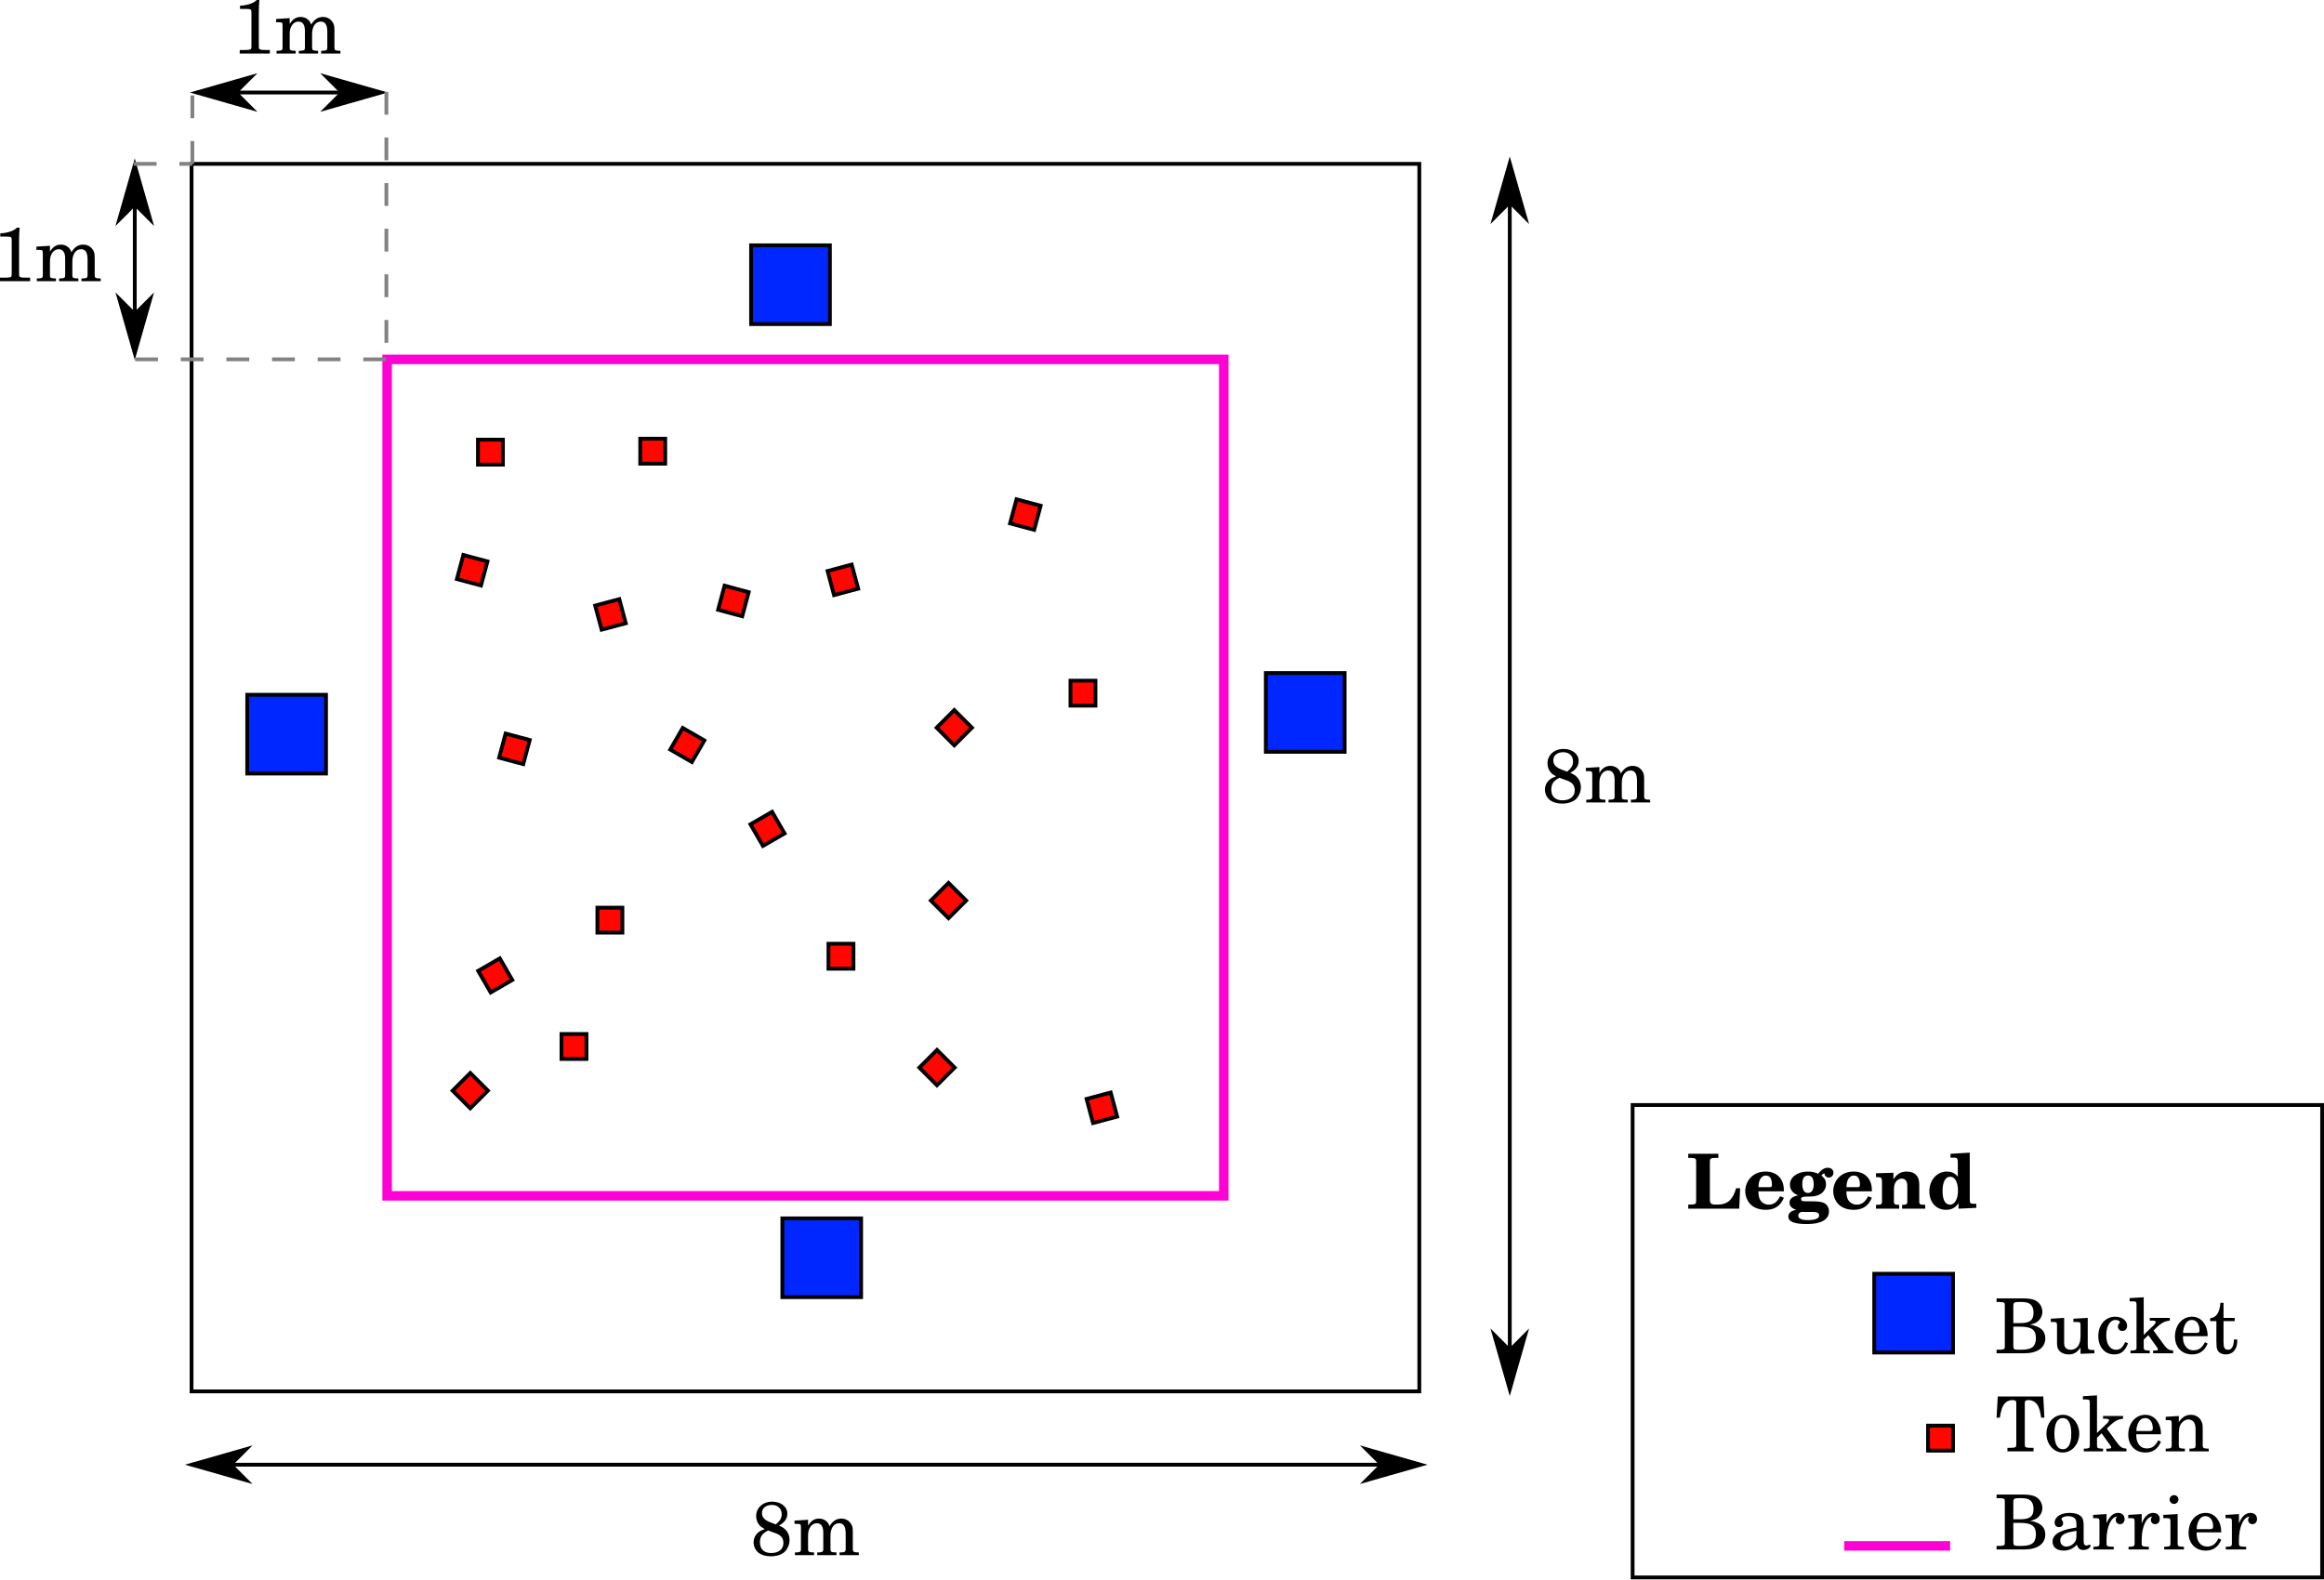
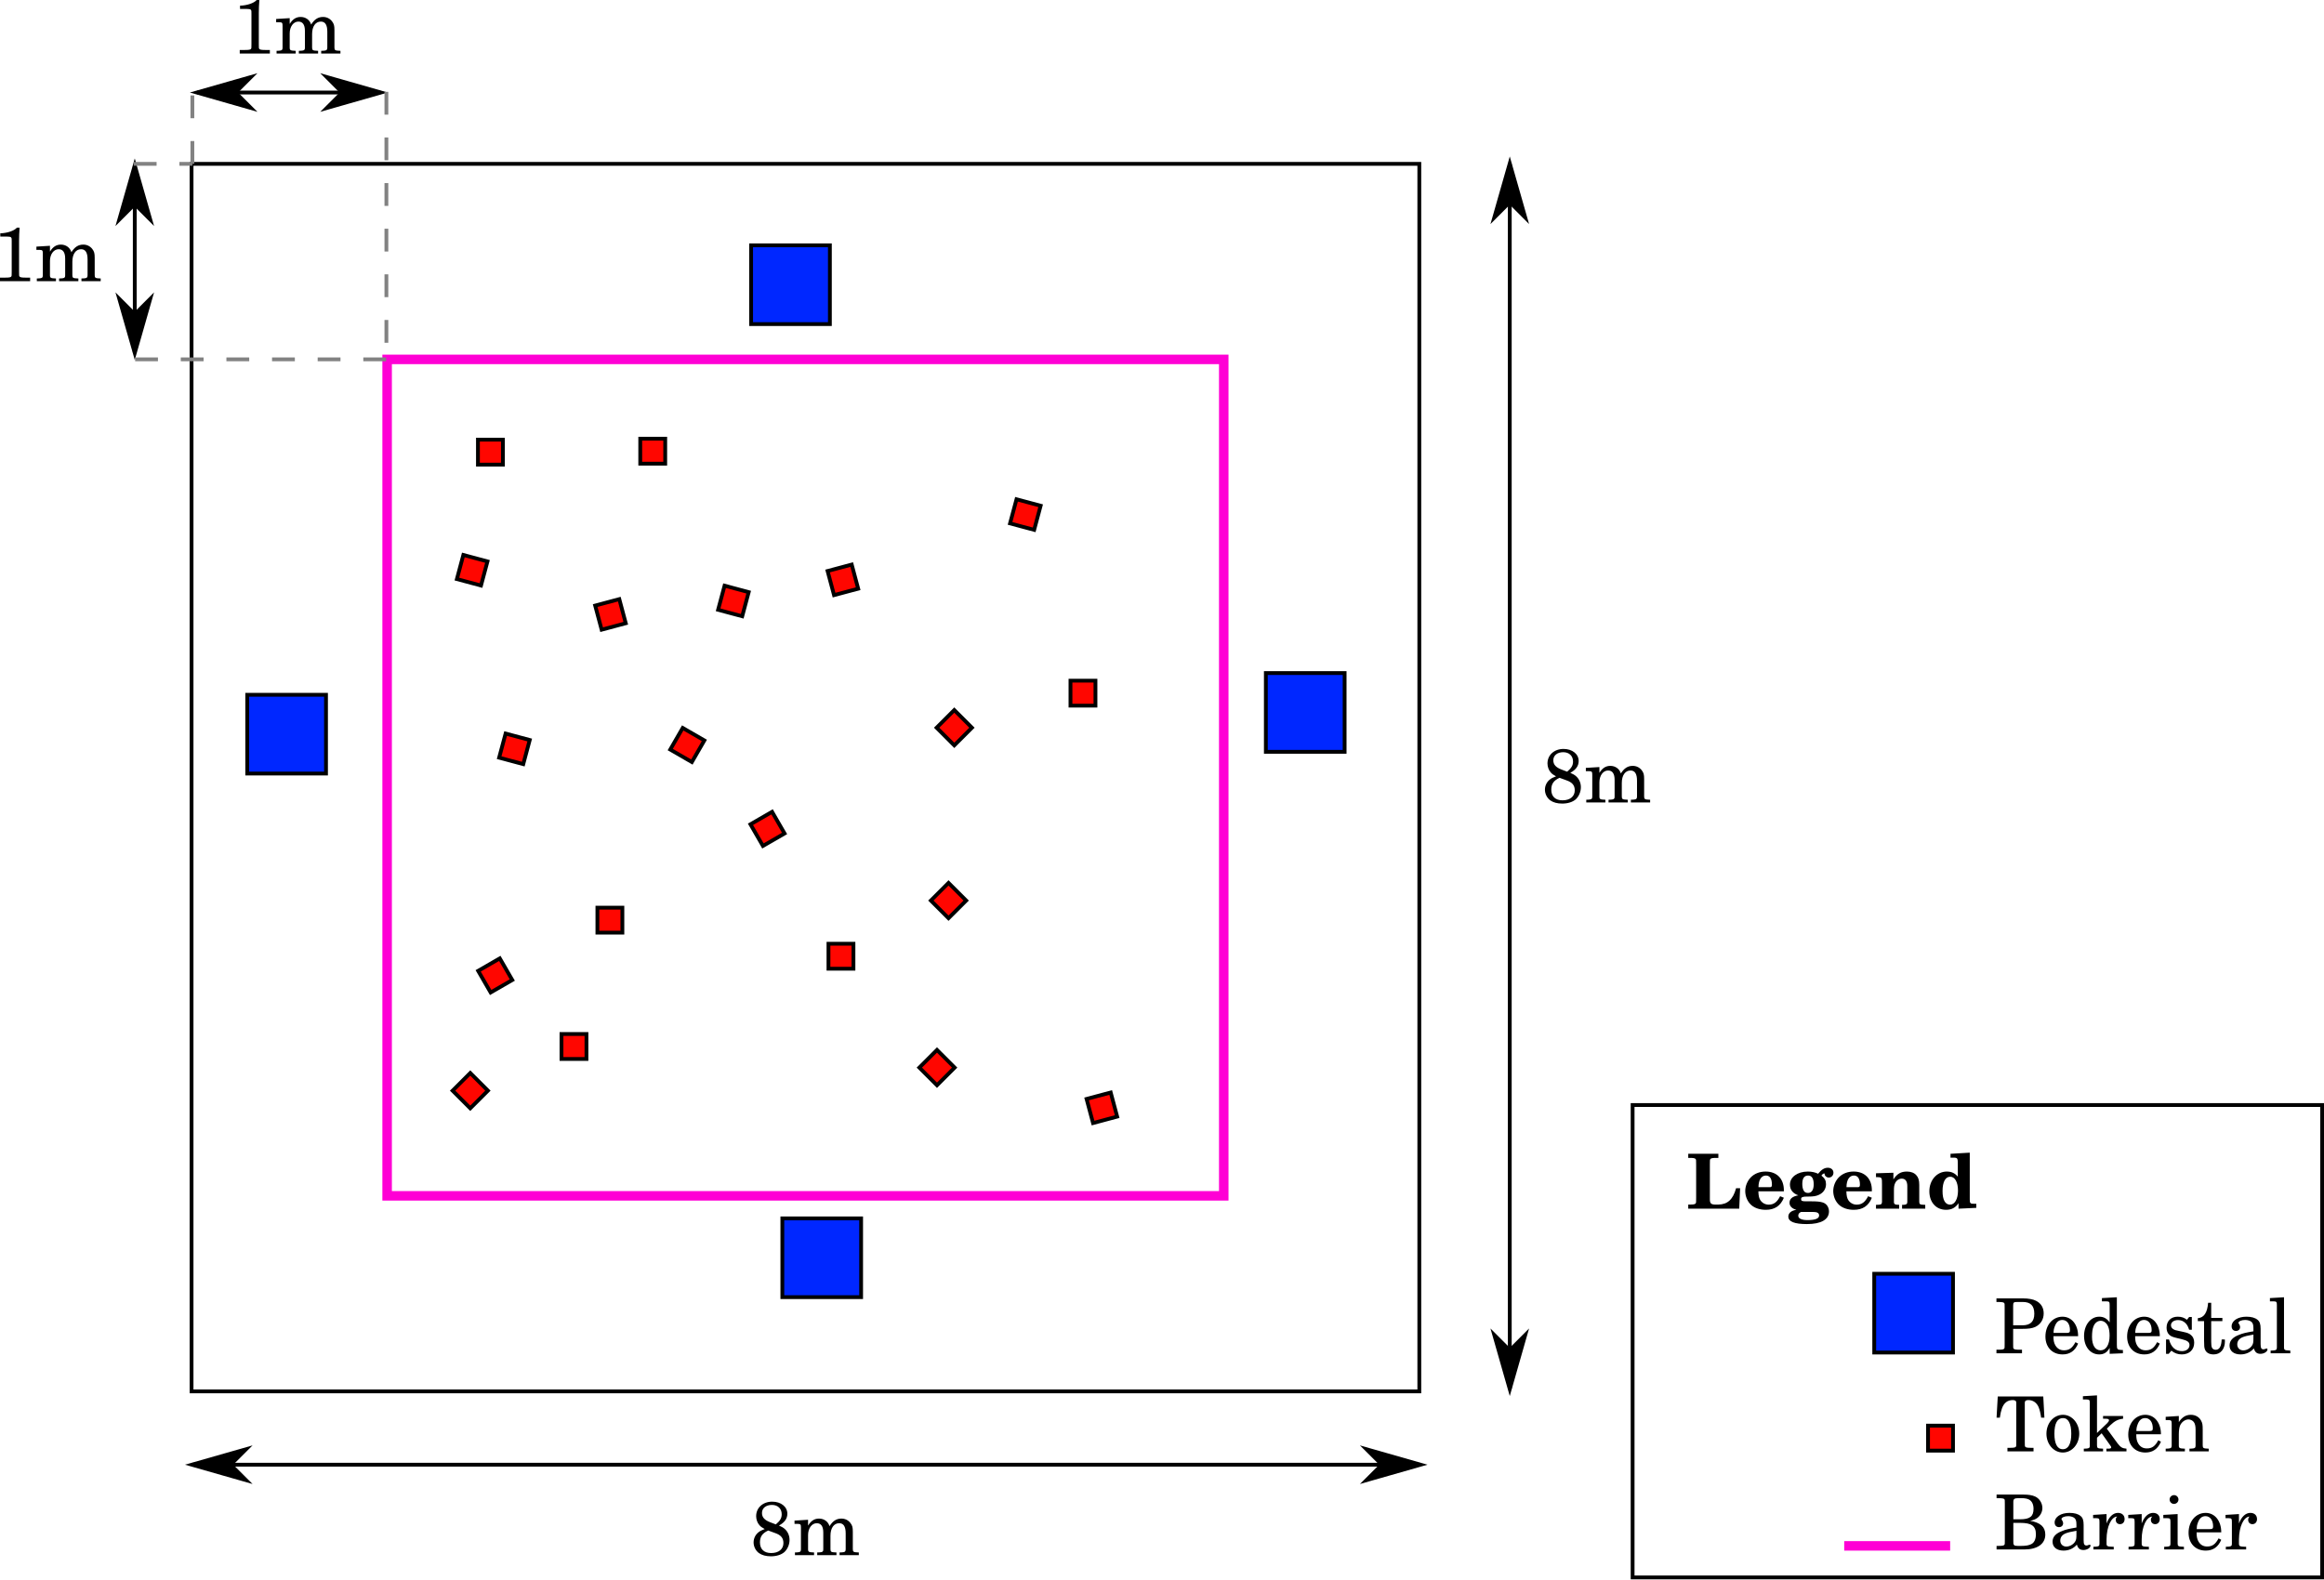
<svg xmlns="http://www.w3.org/2000/svg" width="611.125" height="415.375" id="svg3149" version="1.1">
  <defs id="defs3151">
    <marker orient="auto" refY="0" refX="0" id="Arrow1Lstart" style="overflow:visible">
      <path id="path3796" d="M 0,0 5,-5 -12.5,0 5,5 0,0 z" style="fill-rule:evenodd;stroke:#000000;stroke-width:1pt;marker-start:none" transform="matrix(0.8,0,0,0.8,10,0)" />
    </marker>
    <marker orient="auto" refY="0" refX="0" id="Arrow1Lend" style="overflow:visible">
      <path id="path3799" d="M 0,0 5,-5 -12.5,0 5,5 0,0 z" style="fill-rule:evenodd;stroke:#000000;stroke-width:1pt;marker-start:none" transform="matrix(-0.8,0,0,-0.8,-10,0)" />
    </marker>
    <marker orient="auto" refY="0" refX="0" id="Arrow1Mstart" style="overflow:visible">
      <path id="path3802" d="M 0,0 5,-5 -12.5,0 5,5 0,0 z" style="fill-rule:evenodd;stroke:#000000;stroke-width:1pt;marker-start:none" transform="matrix(0.4,0,0,0.4,4,0)" />
    </marker>
  </defs>
  <g id="layer1" transform="translate(-19.62913,-36.65868)">
    <rect style="fill:none;stroke:#000000;stroke-opacity:1" id="rect2985" width="322.857" height="322.857" x="70" y="79.755" />
    <path style="fill:none;stroke:#ff00d5;stroke-width:2.5;stroke-miterlimit:4;stroke-opacity:1;stroke-dasharray:none;stroke-dashoffset:0" d="m 341.429,131.184 0,220 -220,0 0,-220 0,0 z" id="path4004" />
    <rect style="fill:#0027ff;fill-opacity:1;stroke:#000000;stroke-width:1;stroke-miterlimit:4;stroke-opacity:1;stroke-dasharray:none;stroke-dashoffset:0" id="rect3757" width="20.714" height="20.714" x="217.143" y="101.184" />
    <rect style="fill:#0027ff;fill-opacity:1;stroke:#000000;stroke-width:1;stroke-miterlimit:4;stroke-opacity:1;stroke-dasharray:none;stroke-dashoffset:0" id="rect3757-7" width="20.714" height="20.714" x="352.5" y="213.684" />
    <rect style="fill:#0027ff;fill-opacity:1;stroke:#000000;stroke-width:1;stroke-miterlimit:4;stroke-opacity:1;stroke-dasharray:none;stroke-dashoffset:0" id="rect3757-0" width="20.714" height="20.714" x="225.357" y="357.112" />
    <rect style="fill:#0027ff;fill-opacity:1;stroke:#000000;stroke-width:1;stroke-miterlimit:4;stroke-opacity:1;stroke-dasharray:none;stroke-dashoffset:0" id="rect3757-4" width="20.714" height="20.714" x="84.643" y="219.398" />
    <rect style="fill:#ff0600;fill-opacity:1;stroke:#000000;stroke-width:1;stroke-miterlimit:4;stroke-opacity:1;stroke-dasharray:none;stroke-dashoffset:0" id="rect3852" width="6.566" height="6.566" x="145.31" y="152.297" />
    <rect style="fill:#ff0600;fill-opacity:1;stroke:#000000;stroke-width:1;stroke-miterlimit:4;stroke-opacity:1;stroke-dasharray:none;stroke-dashoffset:0" id="rect3852-1" width="6.566" height="6.566" x="187.989" y="152.044" />
    <rect style="fill:#ff0600;fill-opacity:1;stroke:#000000;stroke-width:1;stroke-miterlimit:4;stroke-opacity:1;stroke-dasharray:none;stroke-dashoffset:0" id="rect3852-7" width="6.566" height="6.566" x="119.425" y="234.849" transform="matrix(0.9659258,-0.258819,0.258819,0.9659258,0,0)" />
    <rect style="fill:#ff0600;fill-opacity:1;stroke:#000000;stroke-width:1;stroke-miterlimit:4;stroke-opacity:1;stroke-dasharray:none;stroke-dashoffset:0" id="rect3852-6" width="6.566" height="6.566" x="183.918" y="139.782" transform="matrix(0.9659258,0.258819,-0.258819,0.9659258,0,0)" />
    <rect style="fill:#ff0600;fill-opacity:1;stroke:#000000;stroke-width:1;stroke-miterlimit:4;stroke-opacity:1;stroke-dasharray:none;stroke-dashoffset:0" id="rect3852-0" width="6.566" height="6.566" x="206.809" y="182.278" transform="matrix(0.9659258,0.258819,-0.258819,0.9659258,0,0)" />
    <rect style="fill:#ff0600;fill-opacity:1;stroke:#000000;stroke-width:1;stroke-miterlimit:4;stroke-opacity:1;stroke-dasharray:none;stroke-dashoffset:0" id="rect3852-10" width="6.566" height="6.566" x="210.657" y="393.635" transform="matrix(0.9659258,-0.258819,0.258819,0.9659258,0,0)" />
    <rect style="fill:#ff0600;fill-opacity:1;stroke:#000000;stroke-width:1;stroke-miterlimit:4;stroke-opacity:1;stroke-dasharray:none;stroke-dashoffset:0" id="rect3852-2" width="6.566" height="6.566" x="176.725" y="275.39" />
    <rect style="fill:#ff0600;fill-opacity:1;stroke:#000000;stroke-width:1;stroke-miterlimit:4;stroke-opacity:1;stroke-dasharray:none;stroke-dashoffset:0" id="rect3852-5" width="6.566" height="6.566" x="-20.111" y="325.574" transform="matrix(0.8660254,-0.5,0.5,0.8660254,0,0)" />
    <rect style="fill:#ff0600;fill-opacity:1;stroke:#000000;stroke-width:1;stroke-miterlimit:4;stroke-opacity:1;stroke-dasharray:none;stroke-dashoffset:0" id="rect3852-19" width="6.566" height="6.566" x="326.799" y="124.157" transform="matrix(0.7071068,0.7071068,-0.7071068,0.7071068,0,0)" />
    <rect style="fill:#ff0600;fill-opacity:1;stroke:#000000;stroke-width:1;stroke-miterlimit:4;stroke-opacity:1;stroke-dasharray:none;stroke-dashoffset:0" id="rect3852-71" width="6.566" height="6.566" x="167.28" y="308.618" />
    <rect style="fill:#ff0600;fill-opacity:1;stroke:#000000;stroke-width:1;stroke-miterlimit:4;stroke-opacity:1;stroke-dasharray:none;stroke-dashoffset:0" id="rect3852-3" width="6.566" height="6.566" x="-6.438" y="380.371" transform="matrix(0.7071068,-0.7071068,0.7071068,0.7071068,0,0)" />
    <rect style="fill:#ff0600;fill-opacity:1;stroke:#000000;stroke-width:1;stroke-miterlimit:4;stroke-opacity:1;stroke-dasharray:none;stroke-dashoffset:0" id="rect3852-12" width="6.566" height="6.566" x="-39.652" y="409.299" transform="matrix(0.7071068,-0.7071068,0.7071068,0.7071068,0,0)" />
    <rect style="fill:#ff0600;fill-opacity:1;stroke:#000000;stroke-width:1;stroke-miterlimit:4;stroke-opacity:1;stroke-dasharray:none;stroke-dashoffset:0" id="rect3852-06" width="6.566" height="6.566" x="237.486" y="284.879" />
    <rect style="fill:#ff0600;fill-opacity:1;stroke:#000000;stroke-width:1;stroke-miterlimit:4;stroke-opacity:1;stroke-dasharray:none;stroke-dashoffset:0" id="rect3852-8" width="6.566" height="6.566" x="286.538" y="97.976" transform="matrix(0.8660254,0.5,-0.5,0.8660254,0,0)" />
    <rect style="fill:#ff0600;fill-opacity:1;stroke:#000000;stroke-width:1;stroke-miterlimit:4;stroke-opacity:1;stroke-dasharray:none;stroke-dashoffset:0" id="rect3852-74" width="6.566" height="6.566" x="26.777" y="349.299" transform="matrix(0.7071068,-0.7071068,0.7071068,0.7071068,0,0)" />
    <rect style="fill:#ff0600;fill-opacity:1;stroke:#000000;stroke-width:1;stroke-miterlimit:4;stroke-opacity:1;stroke-dasharray:none;stroke-dashoffset:0" id="rect3852-9" width="6.566" height="6.566" x="320.633" y="87.986" transform="matrix(0.9659258,0.258819,-0.258819,0.9659258,0,0)" />
    <rect style="fill:#ff0600;fill-opacity:1;stroke:#000000;stroke-width:1;stroke-miterlimit:4;stroke-opacity:1;stroke-dasharray:none;stroke-dashoffset:0" id="rect3852-24" width="6.566" height="6.566" x="215.684" y="-307.692" transform="matrix(0,1,-1,0,0,0)" />
    <rect style="fill:#ff0600;fill-opacity:1;stroke:#000000;stroke-width:1;stroke-miterlimit:4;stroke-opacity:1;stroke-dasharray:none;stroke-dashoffset:0" id="rect3852-4" width="6.566" height="6.566" x="327.992" y="-67.737" transform="matrix(0.5,0.8660254,-0.8660254,0.5,0,0)" />
    <rect style="fill:#ff0600;fill-opacity:1;stroke:#000000;stroke-width:1;stroke-miterlimit:4;stroke-opacity:1;stroke-dasharray:none;stroke-dashoffset:0" id="rect3852-59" width="6.566" height="6.566" x="180.81" y="241.885" transform="matrix(0.9659258,-0.258819,0.258819,0.9659258,0,0)" />
    <rect style="fill:#ff0600;fill-opacity:1;stroke:#000000;stroke-width:1;stroke-miterlimit:4;stroke-opacity:1;stroke-dasharray:none;stroke-dashoffset:0" id="rect3852-128" width="6.566" height="6.566" x="252.36" y="129.81" transform="matrix(0.9659258,0.258819,-0.258819,0.9659258,0,0)" />
    <path style="fill:none;stroke:#000000;stroke-width:1px;stroke-linecap:butt;stroke-linejoin:miter;stroke-opacity:1;marker-start:url(#Arrow1Lstart);marker-end:url(#Arrow1Lend)" d="m 347.143,323.21 0,-322.143" id="path3017" transform="translate(69.5,78.6875)" />
    <path style="fill:none;stroke:#000000;stroke-width:1px;stroke-linecap:butt;stroke-linejoin:miter;stroke-opacity:1;marker-start:url(#Arrow1Lstart);marker-end:url(#Arrow1Lend)" d="m 0.714,343.21 322.857,0" id="path3023" transform="translate(69.5,78.6875)" />
    <text xml:space="preserve" style="font-size:20px;font-style:normal;font-variant:normal;font-weight:500;font-stretch:normal;line-height:125%;letter-spacing:0px;word-spacing:0px;fill:#000000;fill-opacity:1;stroke:none;font-family:Century Schoolbook L;-inkscape-font-specification:Century Schoolbook L Medium" x="425.074" y="247.716" id="text4797">
      <tspan id="tspan4799" x="425.074" y="247.716">8m</tspan>
    </text>
    <text xml:space="preserve" style="font-size:20px;font-style:normal;font-variant:normal;font-weight:500;font-stretch:normal;line-height:125%;letter-spacing:0px;word-spacing:0px;fill:#000000;fill-opacity:1;stroke:none;font-family:Century Schoolbook L;-inkscape-font-specification:Century Schoolbook L Medium" x="216.986" y="445.692" id="text4801">
      <tspan id="tspan4803" x="216.986" y="445.692">8m</tspan>
    </text>
    <path style="fill:none;stroke:#000000;stroke-width:1px;stroke-linecap:butt;stroke-linejoin:miter;stroke-opacity:1;marker-start:url(#Arrow1Lstart);marker-end:url(#Arrow1Lend)" d="m 71.5,60.992 48.175,0" id="path4805" />
    <path style="fill:none;stroke:#000000;stroke-width:1px;stroke-linecap:butt;stroke-linejoin:miter;stroke-opacity:1;marker-start:url(#Arrow1Lstart);marker-end:url(#Arrow1Lend)" d="m 55.068,80.278 0,49.107" id="path4807" />
    <text xml:space="preserve" style="font-size:20px;font-style:normal;font-variant:normal;font-weight:500;font-stretch:normal;line-height:125%;letter-spacing:0px;word-spacing:0px;fill:#000000;fill-opacity:1;stroke:none;font-family:Century Schoolbook L;-inkscape-font-specification:Century Schoolbook L Medium" x="17.629" y="110.621" id="text5739">
      <tspan id="tspan5741" x="17.629" y="110.621">1m</tspan>
    </text>
    <text xml:space="preserve" style="font-size:20px;font-style:normal;font-variant:normal;font-weight:500;font-stretch:normal;line-height:125%;letter-spacing:0px;word-spacing:0px;fill:#000000;fill-opacity:1;stroke:none;font-family:Century Schoolbook L;-inkscape-font-specification:Century Schoolbook L Medium" x="80.67" y="50.739" id="text5739-8">
      <tspan id="tspan5741-1" x="80.67" y="50.739">1m</tspan>
    </text>
    <path style="fill:none;stroke:#828282;stroke-width:1;stroke-linecap:butt;stroke-linejoin:miter;stroke-miterlimit:4;stroke-opacity:1;stroke-dasharray:6, 6;stroke-dashoffset:0" d="m 35.536,94.512 66.071,0" id="path5764" transform="translate(19.62913,36.65868)" />
    <path style="fill:none;stroke:#828282;stroke-width:1;stroke-linecap:butt;stroke-linejoin:miter;stroke-miterlimit:4;stroke-opacity:1;stroke-dasharray:6, 6;stroke-dashoffset:0" d="m 101.607,24.155 0,71.429" id="path5766" transform="translate(19.62913,36.65868)" />
    <path style="fill:none;stroke:#828282;stroke-width:1;stroke-linecap:butt;stroke-linejoin:miter;stroke-miterlimit:4;stroke-opacity:1;stroke-dasharray:6, 6;stroke-dashoffset:0" d="m 50.585,43.096 0,-18.942" id="path5768" transform="translate(19.62913,36.65868)" />
    <path style="fill:none;stroke:#828282;stroke-width:1;stroke-linecap:butt;stroke-linejoin:miter;stroke-miterlimit:4;stroke-opacity:1;stroke-dasharray:6, 6;stroke-dashoffset:0" d="m 35.179,43.096 15.407,0" id="path5770" transform="translate(19.62913,36.65868)" />
    <rect style="fill:#0027ff;fill-opacity:1;stroke:#000000;stroke-width:1;stroke-miterlimit:4;stroke-opacity:1;stroke-dasharray:none;stroke-dashoffset:0" id="rect3757-7-7" width="20.714" height="20.714" x="512.482" y="371.682" />
    <rect style="fill:#ff0600;fill-opacity:1;stroke:#000000;stroke-width:1;stroke-miterlimit:4;stroke-opacity:1;stroke-dasharray:none;stroke-dashoffset:0" id="rect3852-24-6" width="6.566" height="6.566" x="411.631" y="-533.197" transform="matrix(0,1,-1,0,0,0)" />
    <path style="fill:none;stroke:#ff00d5;stroke-width:2.5;stroke-miterlimit:4;stroke-opacity:1;stroke-dasharray:none;stroke-dashoffset:0" d="m 532.447,443.249 -27.857,0" id="path4004-4" />
    <text xml:space="preserve" style="font-size:20px;font-style:normal;font-variant:normal;font-weight:500;font-stretch:normal;line-height:125%;letter-spacing:0px;word-spacing:0px;fill:#000000;fill-opacity:1;stroke:none;font-family:Century Schoolbook L;-inkscape-font-specification:Century Schoolbook L Medium" x="463.201" y="354.563" id="text5826">
      <tspan id="tspan5828" x="463.201" y="354.563" style="font-weight:bold;-inkscape-font-specification:Century Schoolbook L Bold">Legend</tspan>
    </text>
    <text xml:space="preserve" style="font-size:20px;font-style:normal;font-variant:normal;font-weight:500;font-stretch:normal;line-height:125%;letter-spacing:0px;word-spacing:0px;fill:#000000;fill-opacity:1;stroke:none;font-family:Century Schoolbook L;-inkscape-font-specification:Century Schoolbook L Medium" x="544.058" y="392.596" id="text5830">
-       <tspan id="tspan5832" x="544.058" y="392.596">Bucket</tspan>
+       <tspan id="tspan5832" x="544.058" y="392.596">Pedestal</tspan>
    </text>
    <text xml:space="preserve" style="font-size:20px;font-style:normal;font-variant:normal;font-weight:500;font-stretch:normal;line-height:125%;letter-spacing:0px;word-spacing:0px;fill:#000000;fill-opacity:1;stroke:none;font-family:Century Schoolbook L;-inkscape-font-specification:Century Schoolbook L Medium" x="544.278" y="418.397" id="text5834">
      <tspan id="tspan5836" x="544.278" y="418.397">Token</tspan>
    </text>
    <text xml:space="preserve" style="font-size:20px;font-style:normal;font-variant:normal;font-weight:500;font-stretch:normal;line-height:125%;letter-spacing:0px;word-spacing:0px;fill:#000000;fill-opacity:1;stroke:none;font-family:Century Schoolbook L;-inkscape-font-specification:Century Schoolbook L Medium" x="544.058" y="444.199" id="text5838">
      <tspan id="tspan5840" x="544.058" y="444.199">Barrier</tspan>
    </text>
    <rect style="fill:none;stroke:#000000;stroke-width:1;stroke-miterlimit:4;stroke-opacity:1;stroke-dasharray:none;stroke-dashoffset:0" id="rect5842" width="181.322" height="124.249" x="429.315" y="290.64" transform="translate(19.62913,36.65868)" />
  </g>
</svg>
